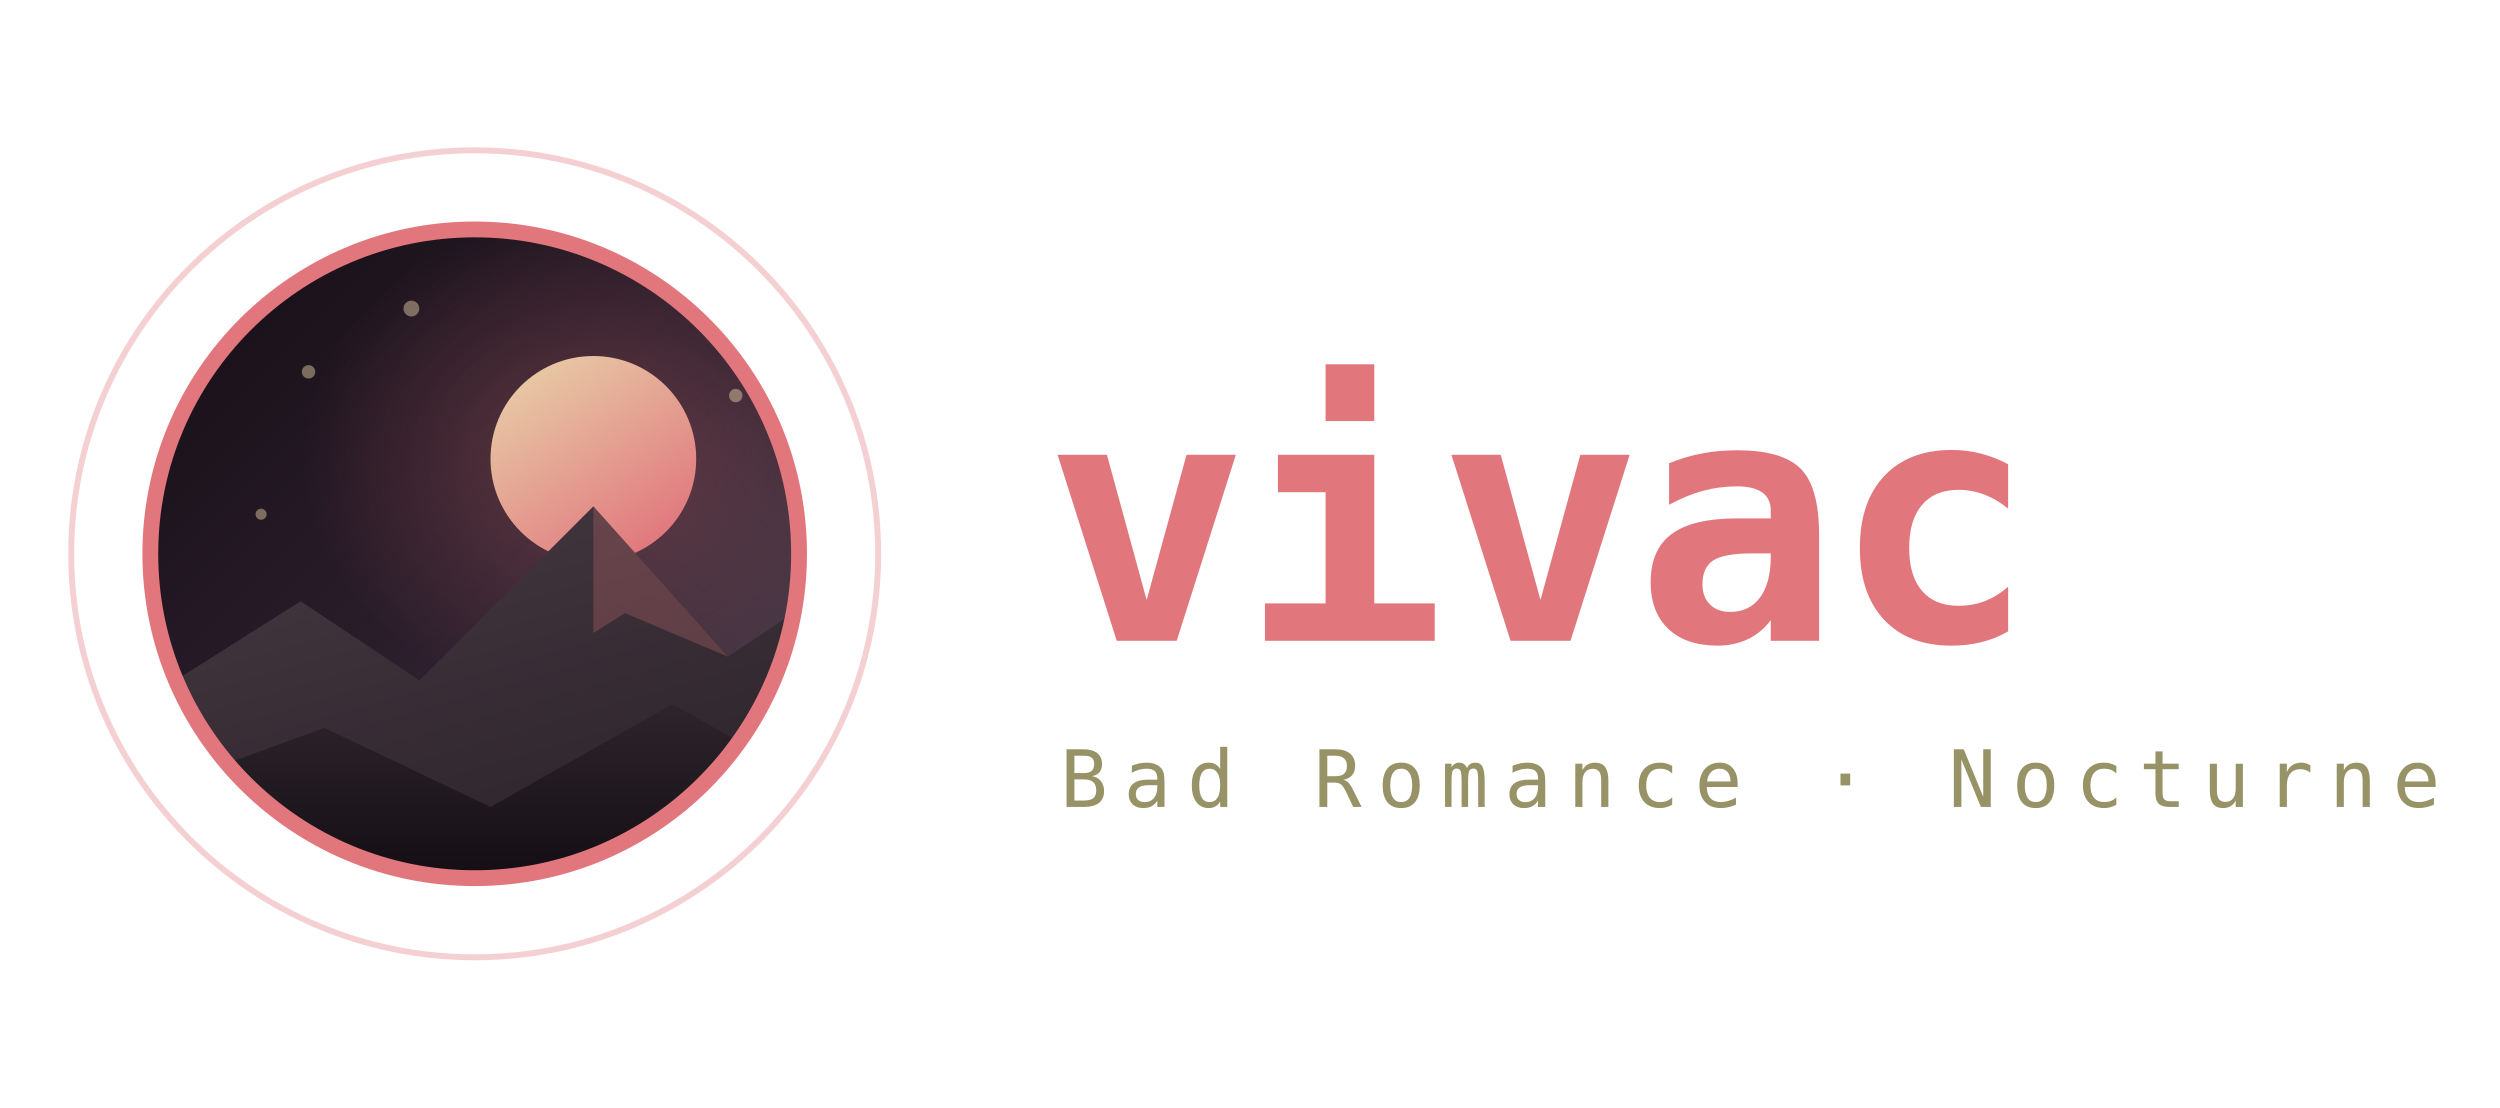
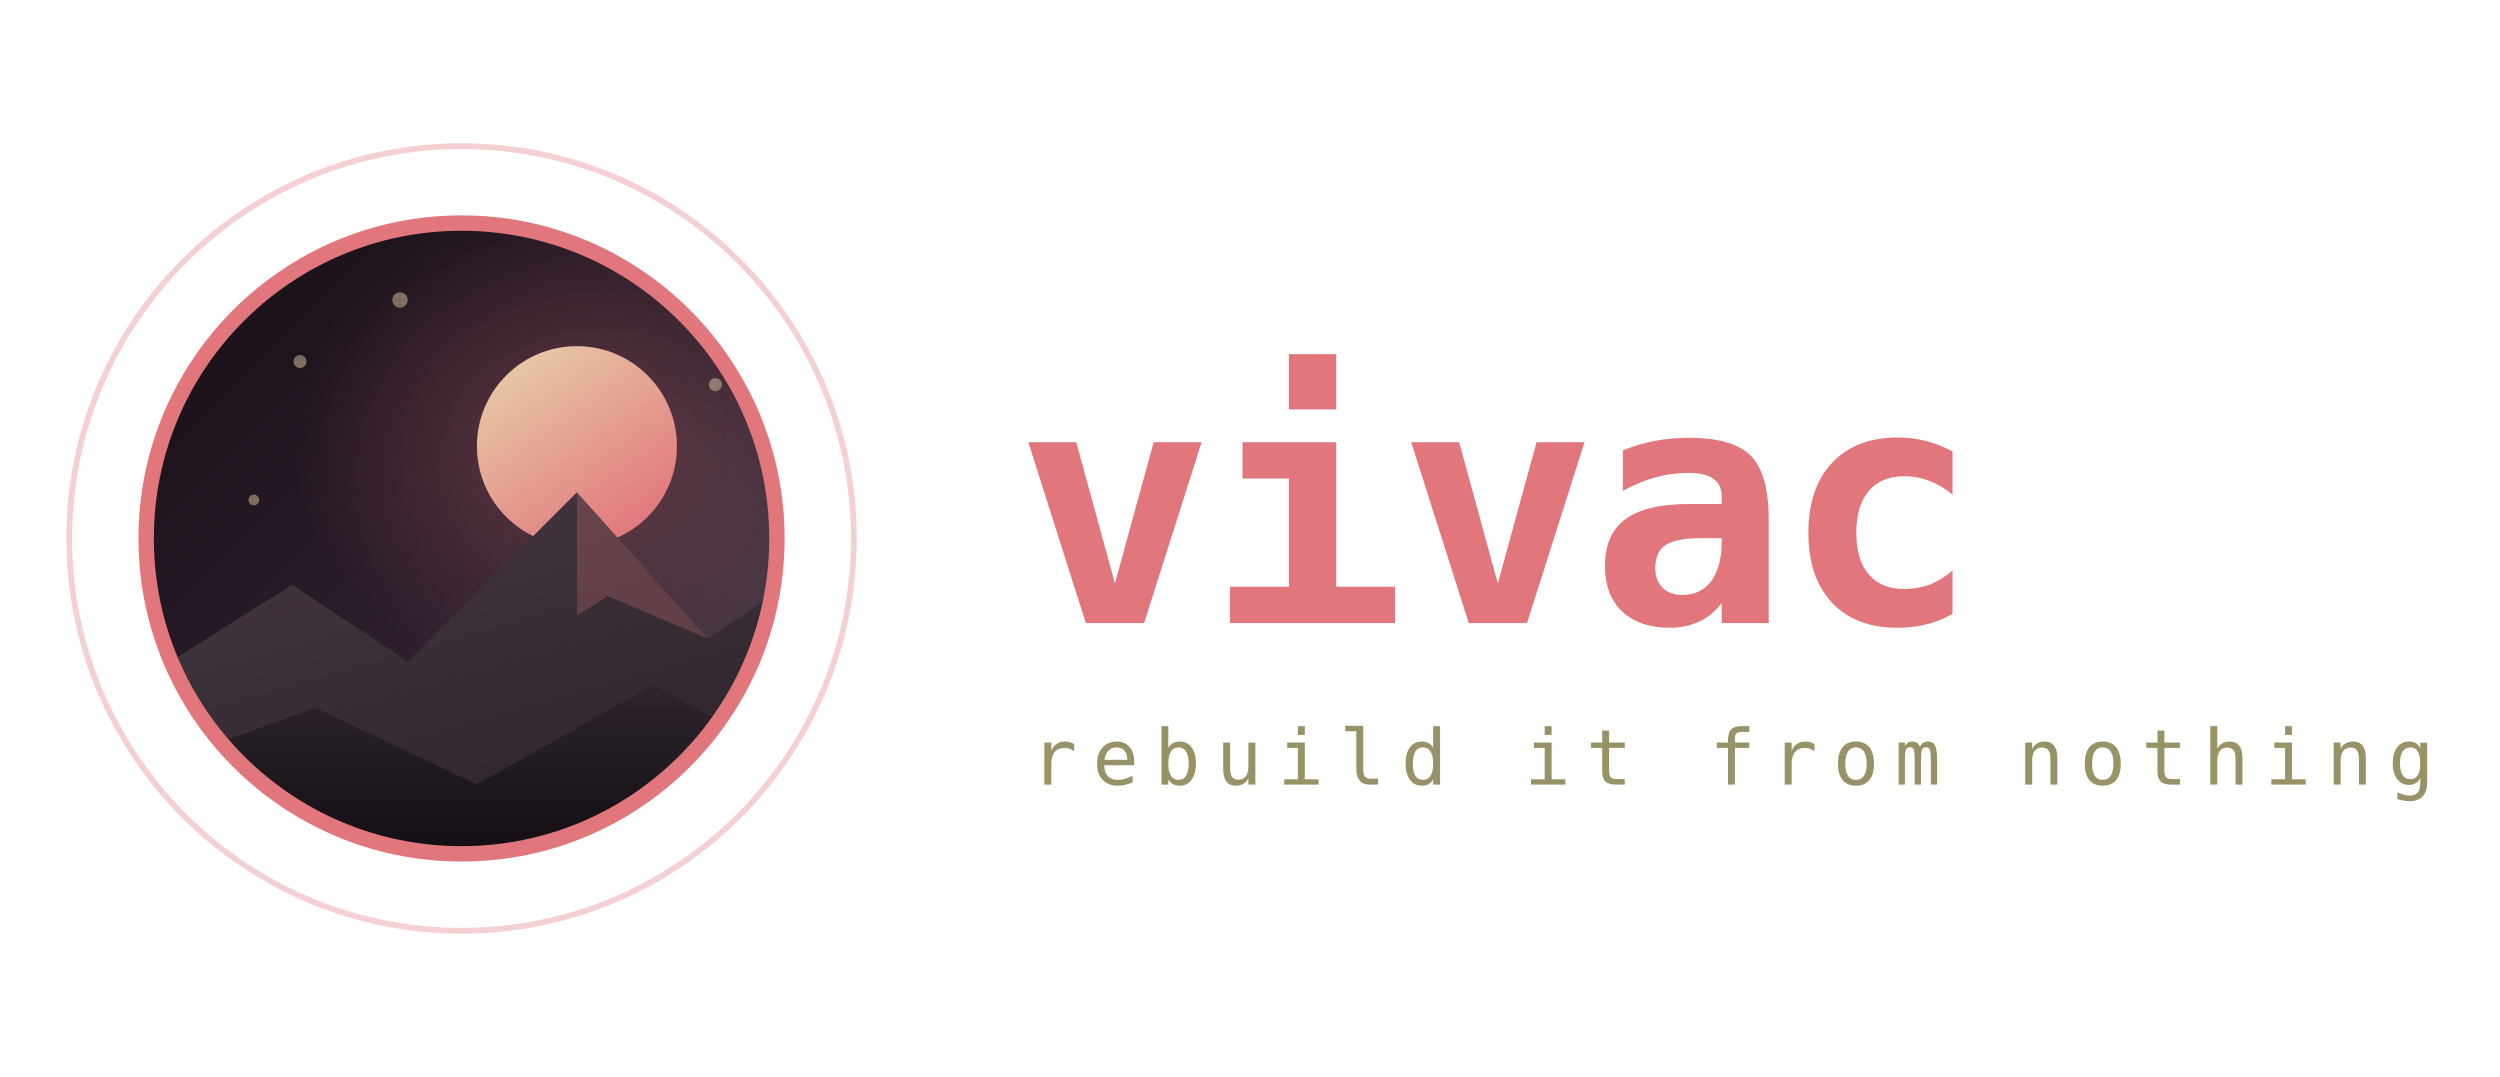
- <svg xmlns="http://www.w3.org/2000/svg" viewBox="0 0 632 280" width="632" height="280" role="img" aria-label="vivac">
+ <svg xmlns="http://www.w3.org/2000/svg" viewBox="0 0 650 280" width="650" height="280" role="img" aria-label="vivac">
  <defs>
    <radialGradient id="halo">
      <stop stop-color="#E1777D" stop-opacity=".30" />
      <stop offset="1" stop-color="#E1777D" stop-opacity="0" />
    </radialGradient>
    <linearGradient id="moon" x2=".7" y2="1">
      <stop stop-color="#E8D5AB" />
      <stop offset="1" stop-color="#E1777D" />
    </linearGradient>
    <linearGradient id="sky" x2="1" y2="1">
      <stop stop-color="#140D14" />
      <stop offset=".55" stop-color="#2D1F2D" />
      <stop offset="1" stop-color="#5A4855" />
    </linearGradient>
    <linearGradient id="ridge" x2=".5" y2="1">
      <stop stop-color="#463842" />
      <stop offset="1" stop-color="#2E252C" />
    </linearGradient>
    <linearGradient id="front" x2="0" y2="1">
      <stop stop-color="#2E252C" />
      <stop offset="1" stop-color="#140D14" />
    </linearGradient>
    <clipPath id="coin">
      <circle cx="120" cy="140" r="82" />
    </clipPath>
  </defs>
  <g clip-path="url(#coin)">
    <circle cx="120" cy="140" r="82" fill="url(#sky)" />
    <ellipse cx="150" cy="116" rx="74" ry="62" fill="url(#halo)" />
    <g fill="#E8D5AB" opacity=".45">
      <circle cx="78" cy="94" r="1.7" />
      <circle cx="104" cy="78" r="2" />
      <circle cx="186" cy="100" r="1.7" />
      <circle cx="66" cy="130" r="1.4" />
    </g>
    <circle cx="150" cy="116" r="26" fill="url(#moon)" />
    <path d="M38 176 76 152 106 172 150 128 184 166 202 154v68H38Z" fill="url(#ridge)" />
    <path d="m150 128 34 38-26-11-8 5z" fill="#E1777D" opacity=".25" />
    <path d="M38 200 82 184 124 204 170 178 202 196v26H38Z" fill="url(#front)" />
  </g>
  <circle cx="120" cy="140" r="82" fill="none" stroke="#E1777D" stroke-width="4" />
  <circle cx="120" cy="140" r="102" fill="none" stroke="#E1777D" stroke-width="1.5" opacity="0.35" />
  <text x="264" y="162" font-family="JetBrains Mono, JetBrainsMono Nerd Font, ui-monospace, monospace" font-size="86" font-weight="700" letter-spacing="-2" fill="#E1777D">vivac</text>
-   <text x="268" y="204" font-family="JetBrains Mono, JetBrainsMono Nerd Font, ui-monospace, monospace" font-size="20" letter-spacing="4" fill="#979367">Bad Romance · Nocturne</text>
+   <text x="268" y="204" font-family="JetBrains Mono, JetBrainsMono Nerd Font, ui-monospace, monospace" font-size="20" letter-spacing="4" fill="#979367">rebuild it from nothing</text>
</svg>
